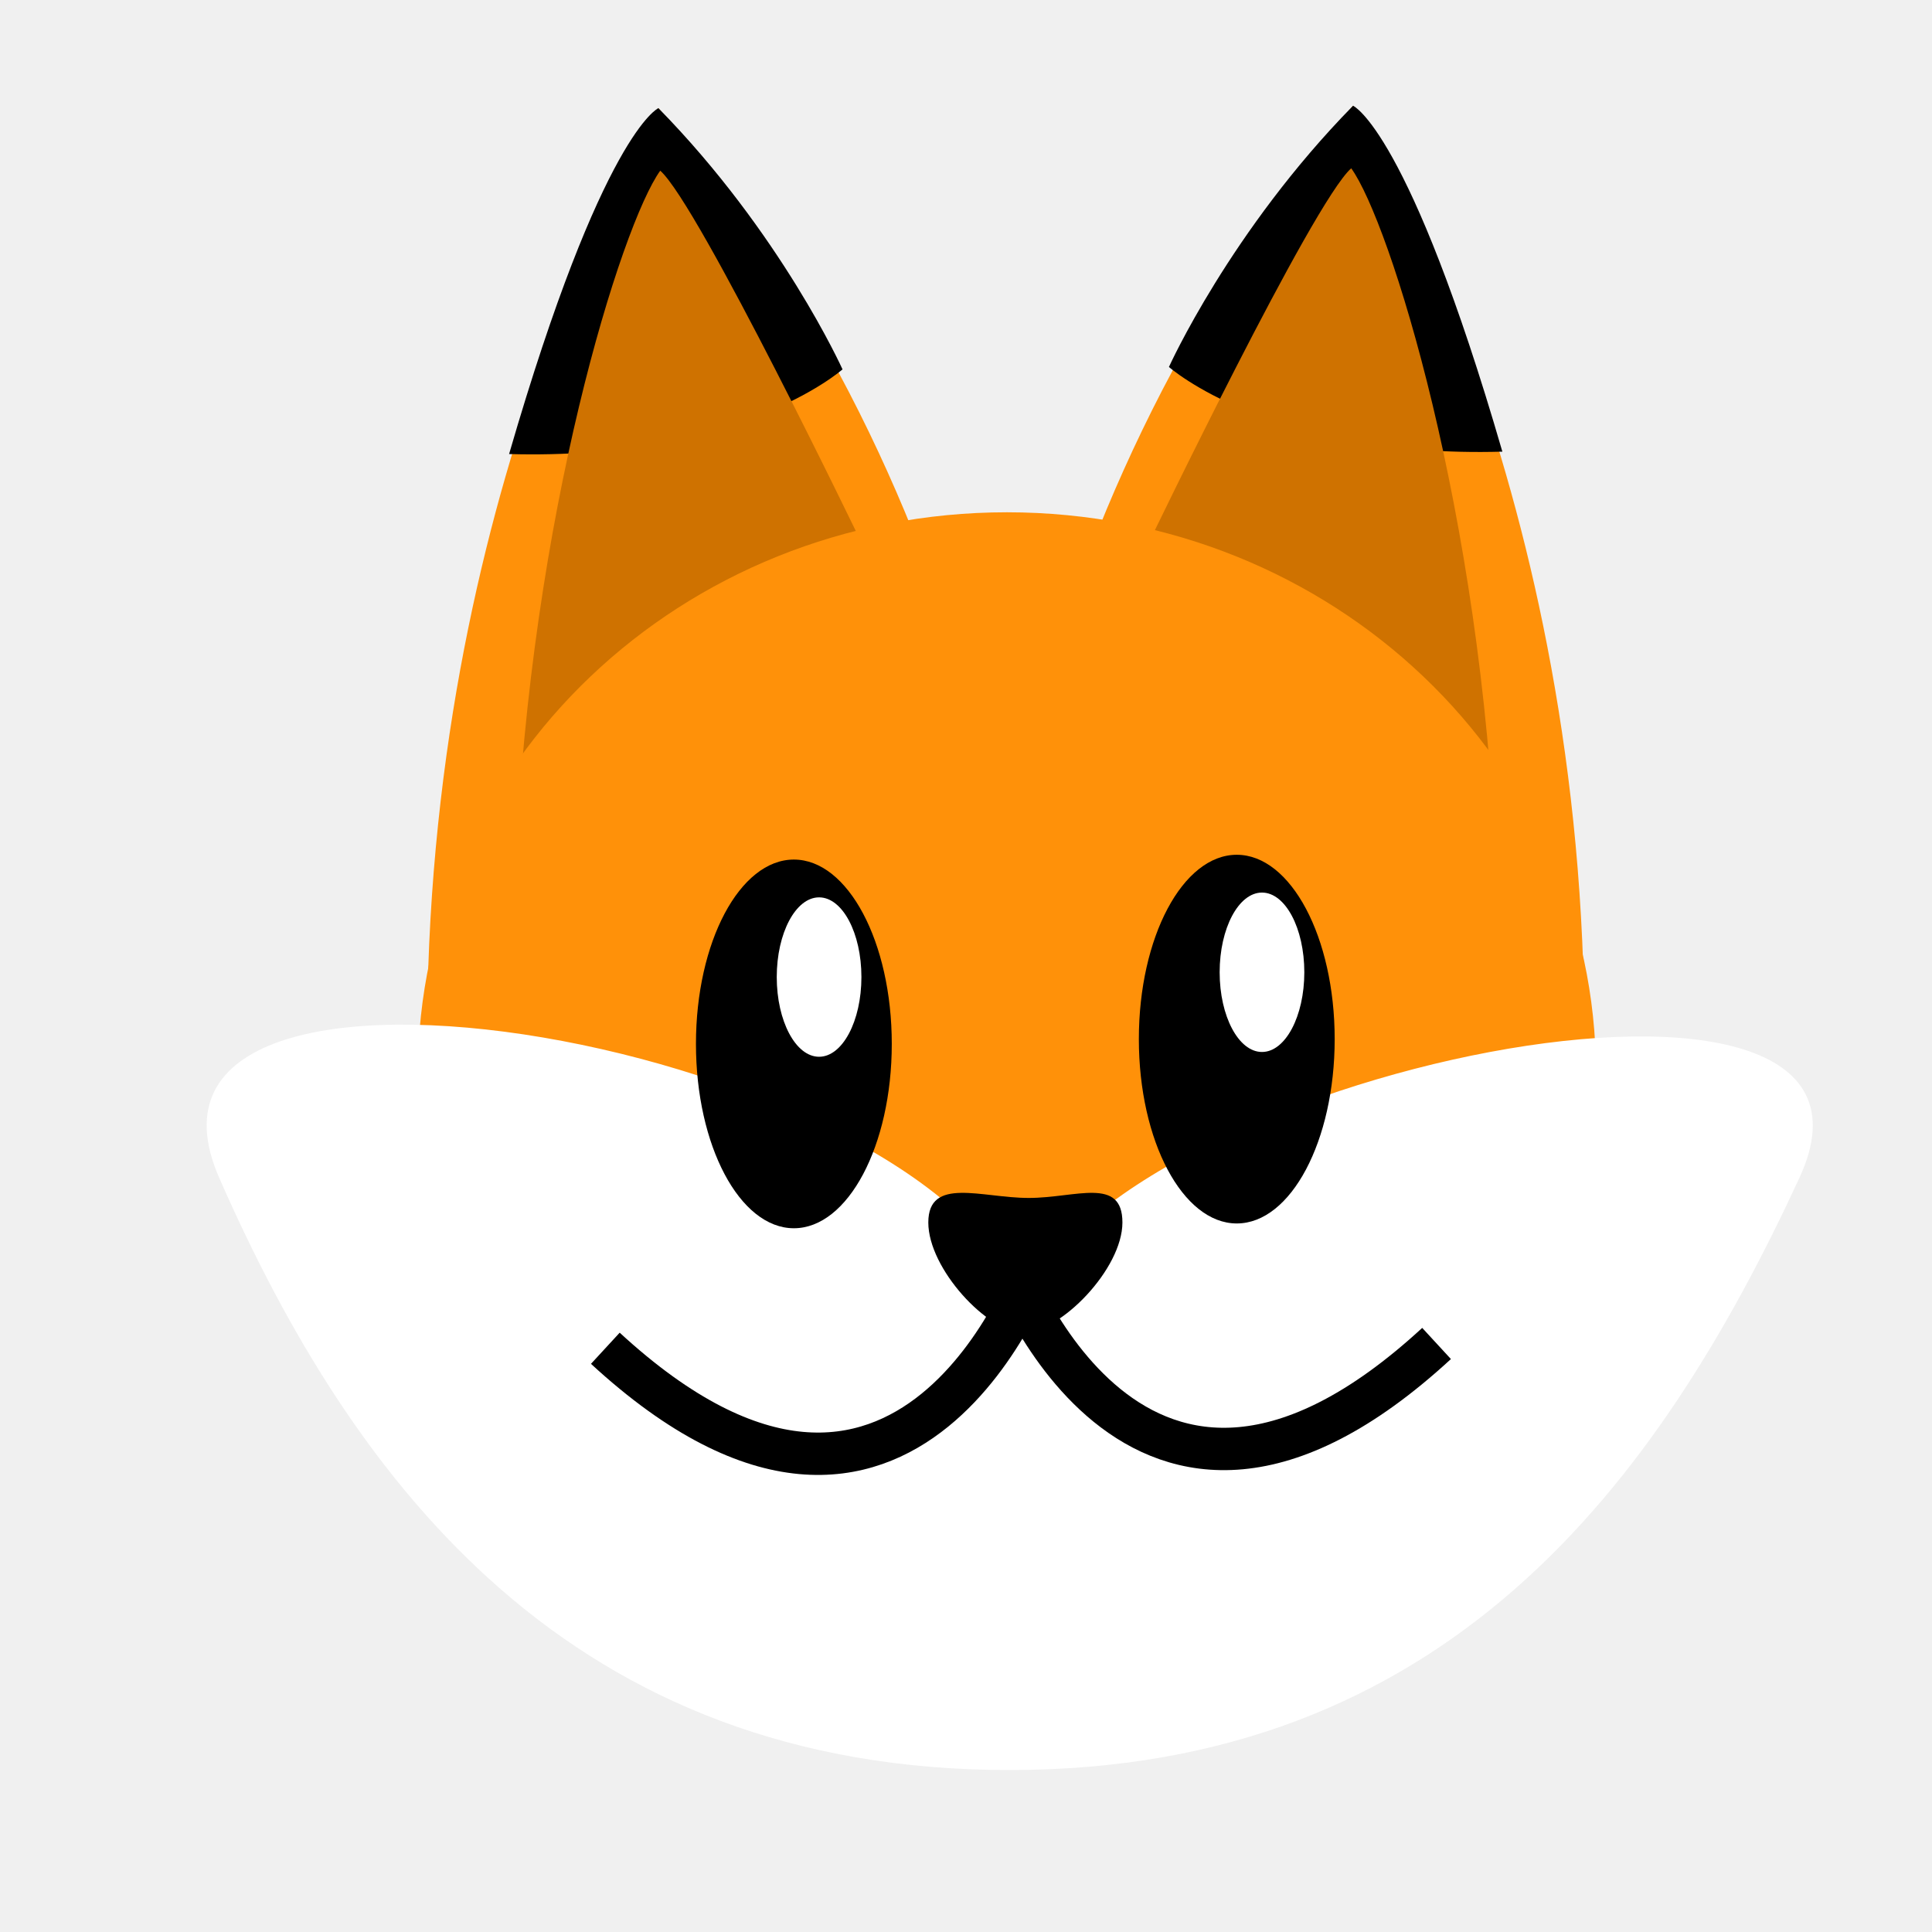
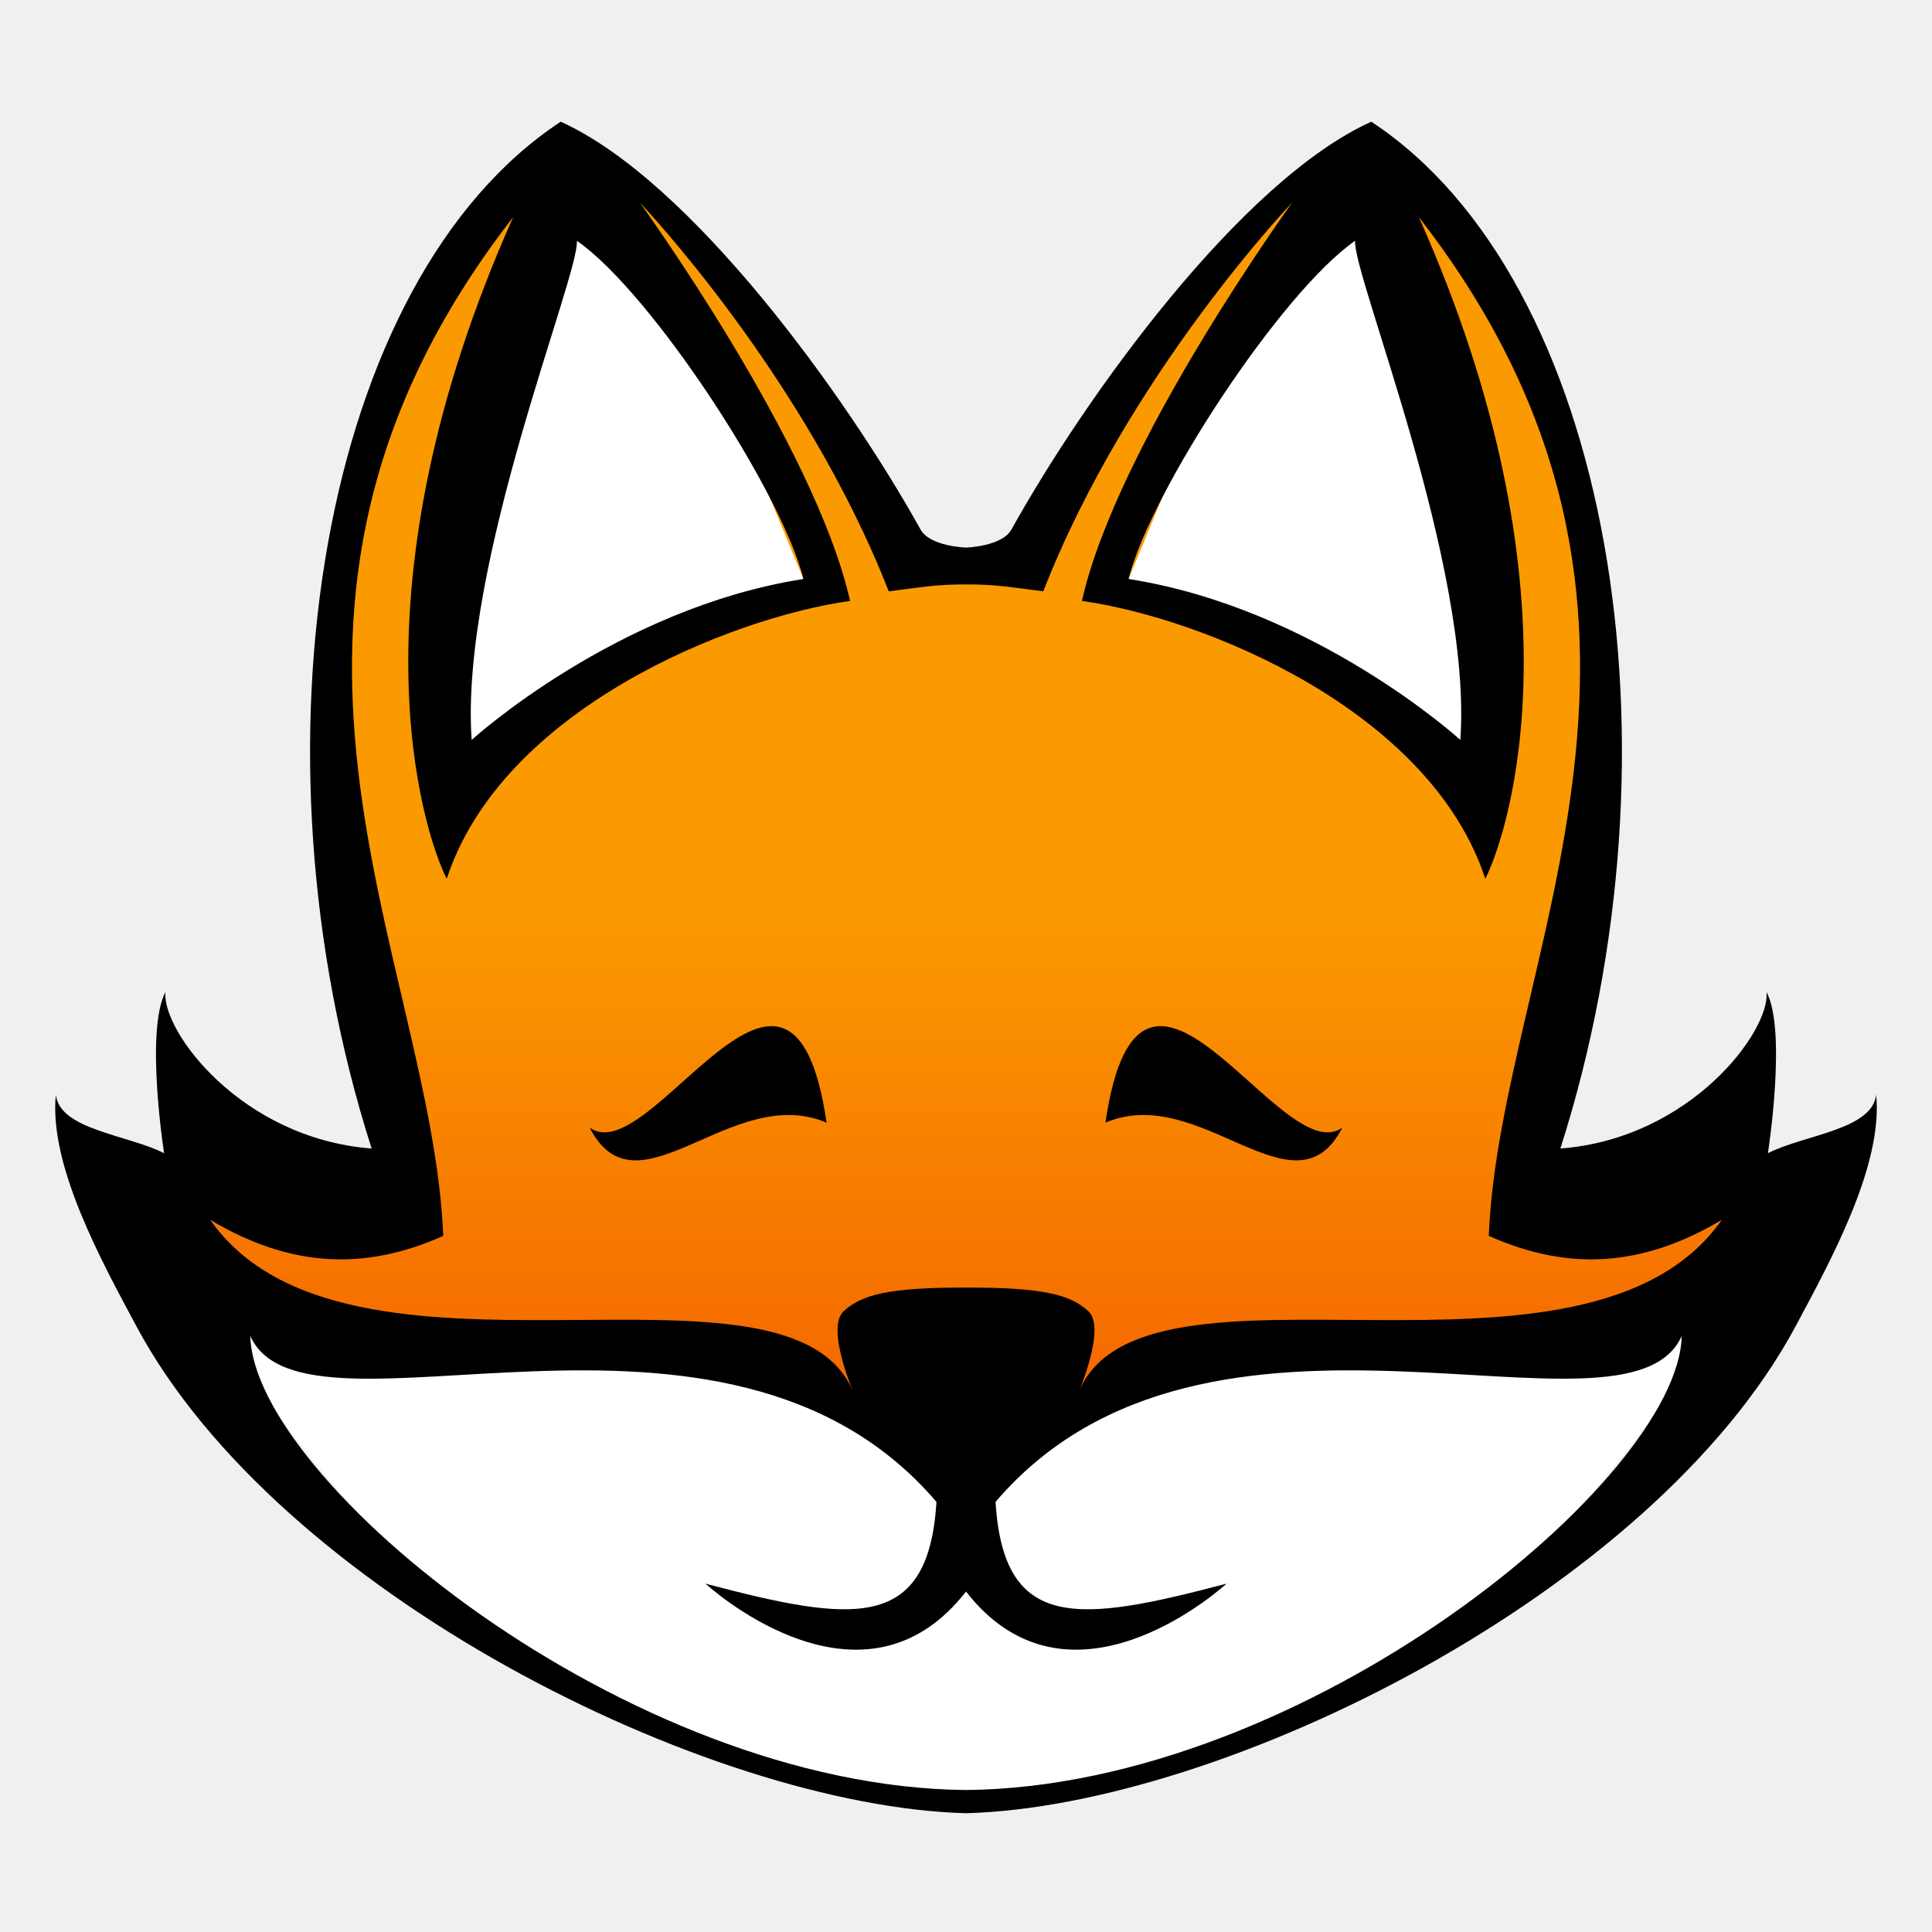
- <svg xmlns="http://www.w3.org/2000/svg" width="456" height="456" viewBox="0 0 456 456" version="1.1" xml:space="preserve" style="fill-rule:evenodd;clip-rule:evenodd;stroke-linejoin:round;stroke-miterlimit:2;" id="svg4">
-   <defs id="defs4" />
-   <g id="g21" transform="matrix(-1.530488,0,0,1.088395,535.5575,-11.94113)" style="clip-rule:evenodd;fill-rule:evenodd;stroke-linejoin:round;stroke-miterlimit:2">
-     <path style="fill:#ff9109;fill-opacity:1;stroke:none;stroke-width:1.89" d="m 141.264,33.903 c 0,0 -33.903,75.152 -35.599,192.119 55.375,20.342 92.669,9.606 92.669,9.606 0,0 -1.13,-109.621 -57.071,-201.725 z" id="path19" />
-     <path style="fill:#000000;fill-opacity:1;stroke:none;stroke-width:1.89" d="m 141.264,33.903 c 0,0 -8.617,5.227 -23.026,75.011 35.599,1.413 51.42,-18.364 51.42,-18.364 0,0 -9.465,-29.524 -28.394,-56.647 z" id="path20" />
-     <path style="fill:#cf7200;fill-opacity:1;stroke:none;stroke-width:10;stroke-dasharray:none;stroke-opacity:1" d="m 172.625,128.268 c 0,0 -25.145,-73.457 -31.078,-80.803 -5.933,11.584 -20.059,74.587 -22.32,151.152 -2.26,76.565 53.398,-70.349 53.398,-70.349 z" id="path21" />
+ <svg xmlns="http://www.w3.org/2000/svg" xmlns:xlink="http://www.w3.org/1999/xlink" width="200mm" height="200mm" viewBox="0 0 200 200" version="1.1" id="svg1">
+   <defs id="defs1">
+     <linearGradient id="linearGradient18">
+       <stop style="stop-color:#fb9a00;stop-opacity:1;" offset="0.57" id="stop18" />
+       <stop style="stop-color:#f45e00;stop-opacity:1;" offset="0.948" id="stop19" />
+     </linearGradient>
+     <rect x="0" y="0" width="755.906" height="755.906" id="rect1" />
+     <linearGradient xlink:href="#linearGradient18" id="linearGradient19" x1="100" y1="-6.303" x2="100" y2="153.697" gradientUnits="userSpaceOnUse" />
+   </defs>
+   <g id="layer1">
+     <rect style="display:none;fill:#ffffff;fill-opacity:1;stroke-width:5" id="rect2" width="200" height="200" x="0" y="0" ry="39.011" />
+     <path style="display:inline;fill:#ffffff;fill-opacity:1;stroke:none;stroke-width:1;stroke-dasharray:none;stroke-opacity:1" d="m 20,128 v 4 c 0,0 24.742,53.816 80,54.496 C 155.258,185.816 180,132 180,132 v -4 h -40 l -20,4 -20,12 -20,-12 -20,-4 z" id="path11" />
+     <path style="display:inline;fill:url(#linearGradient19);fill-opacity:1;stroke:none;stroke-width:1;stroke-dasharray:none;stroke-opacity:1" d="m 20,128 c 0,0 68,0 72,12 4.424,-3.093 8,0 8,0 V 49.315 L 94.065,49.275 72.733,17.641 C 68.31,13.612 63.106,7.061 58.163,7.406 55.572,8.414 37.384,34.082 37.384,34.082 31.054,66.506 41.204,87.755 40,112 l -17.88,4 z m 160,0 c 0,0 -68,0 -72,12 -4.424,-3.093 -8,0 -8,0 V 49.315 l 5.935,-0.039 21.333,-31.635 c 4.423,-4.029 9.627,-10.58 14.569,-10.235 2.591,1.008 20.779,26.676 20.779,26.676 C 168.946,66.506 158.796,87.755 160,112 l 17.88,4 z" id="path10" transform="translate(0,8.466667)" />
+     <path style="display:inline;fill:#ffffff;fill-opacity:1;stroke:none;stroke-width:1;stroke-dasharray:none;stroke-opacity:1;fill-rule:evenodd" d="M 46.385,82.111 65.554,65.649 83.175,59.937 c 0,0 -6.739,-16.122 -8.163,-20.193 L 63.627,22.598 57.798,21.146 56,29.235 c 0,0 -4.959,14.414 -5.59,18.517 z m 107.231,0 L 134.446,65.649 116.825,59.937 c 0,0 6.739,-16.122 8.163,-20.193 L 136.374,22.598 142.202,21.146 144,29.235 c 0,0 4.959,14.414 5.59,18.517 z" id="path12" />
+     <path d="m 64.296,103.852 c 5.159,9.551 15.419,-4.662 25.71,-0.498 -3.799,-24.691 -19.119,5.131 -25.71,0.498 z m 81.68,0 c -5.159,9.551 -15.419,-4.662 -25.71,-0.498 3.799,-24.691 19.119,5.131 25.71,0.498 z" style="font-size:3.978px;font-family:'Yu Gothic UI';-inkscape-font-specification:'Yu Gothic UI';white-space:pre;display:inline;fill:#000000;fill-opacity:1;stroke:none;stroke-width:1;stroke-linejoin:miter;stroke-miterlimit:13.8;stroke-dasharray:none;stroke-opacity:1" id="path1" transform="matrix(0.9541107,0,0,1.008413,-0.3113248,11.99339)" />
+     <path id="path15" style="display:inline;opacity:1;fill:#000000;fill-opacity:1;stroke:none;stroke-width:1;stroke-dasharray:none;stroke-opacity:1" d="M 58.045,4.661 C 33.159,21.052 25.168,69.401 38.473,110.959 24.946,109.918 16.737,98.769 17.129,94.762 c -2.123,4 -0.142,16.68 -0.142,16.68 -3.735,-1.907 -10.817,-2.419 -11.206,-6.061 -0.727,7.296 4.666,17.115 8.34,23.976 14.777,27.597 59.244,49.7 85.879,50.41 L 100,177.364 c -35.157,-0.316 -73.759,-32.164 -74.087,-46.994 5.661,12.63 48.995,-8.627 71.032,17.171 -0.841,13.464 -8.583,12.51 -23.92,8.459 2.655,2.37 17.006,13.629 26.975,0.819 v -31.466 c -7.911,-0.011 -10.779,0.7 -12.67,2.452 -1.891,1.752 1.101,8.597 1.101,8.597 -6.347,-16.585 -52.533,2.106 -66.668,-18.06 8.307,4.949 15.986,5.289 24.12,1.658 C 44.702,91.12 21.184,55.642 53.122,14.541 35.889,53.151 43.704,78.031 46.246,83.033 52,65.484 75.588,56 88,54.272 84.357,38.038 66.233,13.031 66.233,13.031 c 0,0 17.001,17.801 25.767,40.246 3.228,-0.394 4.772,-0.726 8,-0.715 L 100,48.748 c 0,0 -3.726,-0.111 -4.702,-1.867 C 87.567,32.976 71.512,10.747 58.045,4.661 Z m 1.675,12.326 C 67.433,22.359 80.887,42.937 83.175,52 63.785,55.026 48.825,68.659 48.825,68.659 47.563,50.557 59.98,20.586 59.72,16.988 Z M 141.955,4.661 c 24.885,16.39 32.877,64.74 19.572,106.298 13.527,-1.041 21.736,-12.191 21.345,-16.198 2.123,4 0.142,16.68 0.142,16.68 3.735,-1.907 10.817,-2.419 11.206,-6.061 0.727,7.296 -4.666,17.115 -8.34,23.976 -14.777,27.597 -59.244,49.7 -85.879,50.41 l 1e-4,-2.403 c 35.157,-0.316 73.759,-32.164 74.087,-46.994 -5.661,12.63 -48.995,-8.627 -71.032,17.171 0.841,13.464 8.583,12.51 23.92,8.459 -2.655,2.37 -17.006,13.629 -26.975,0.819 v -31.466 c 7.911,-0.011 10.779,0.7 12.67,2.452 1.891,1.752 -1.101,8.597 -1.101,8.597 6.347,-16.585 52.533,2.106 66.668,-18.06 -8.307,4.949 -15.986,5.289 -24.12,1.658 1.182,-28.88 24.7,-64.358 -7.238,-105.459 17.233,38.61 9.418,63.49 6.876,68.492 C 148,65.484 124.412,56 112,54.272 c 3.642,-16.234 21.767,-41.241 21.767,-41.241 0,0 -17.001,17.801 -25.767,40.246 -3.228,-0.394 -4.772,-0.726 -8,-0.715 L 100,48.748 c 0,0 3.726,-0.111 4.702,-1.867 7.731,-13.905 23.787,-36.134 37.254,-42.22 z m -1.675,12.326 c -7.713,5.372 -21.167,25.95 -23.455,35.012 19.39,3.026 34.35,16.659 34.35,16.659 1.261,-18.102 -11.155,-48.073 -10.895,-51.672 z" transform="translate(0,7.9375)" />
  </g>
-   <g id="g18" transform="matrix(1.530488,0,0,1.088395,-60.80373,-11.37608)" style="clip-rule:evenodd;fill-rule:evenodd;stroke-linejoin:round;stroke-miterlimit:2">
-     <path style="fill:#ff9109;fill-opacity:1;stroke:none;stroke-width:1.89" d="m 141.264,33.903 c 0,0 -33.903,75.152 -35.599,192.119 55.375,20.342 92.669,9.606 92.669,9.606 0,0 -1.13,-109.621 -57.071,-201.725 z" id="path7" />
-     <path style="fill:#000000;fill-opacity:1;stroke:none;stroke-width:1.89" d="m 141.264,33.903 c 0,0 -8.617,5.227 -23.026,75.011 35.599,1.413 51.42,-18.364 51.42,-18.364 0,0 -9.465,-29.524 -28.394,-56.647 z" id="path14" />
-     <path style="fill:#cf7200;fill-opacity:1;stroke:none;stroke-width:10;stroke-dasharray:none;stroke-opacity:1" d="m 172.625,128.268 c 0,0 -25.145,-73.457 -31.078,-80.803 -5.933,11.584 -20.059,74.587 -22.32,151.152 -2.26,76.565 53.398,-70.349 53.398,-70.349 z" id="path13" />
-   </g>
-   <ellipse style="clip-rule:evenodd;fill:#ff9109;fill-opacity:1;fill-rule:evenodd;stroke:none;stroke-width:2.331;stroke-linejoin:round;stroke-miterlimit:2;stroke-opacity:1" id="path5" cx="237.659" cy="253.322" rx="139.032" ry="132.411" />
-   <path id="ellipse5" style="clip-rule:evenodd;fill:#ffffff;fill-rule:evenodd;stroke-width:2.774;stroke-linejoin:round;stroke-miterlimit:2" d="m 424.721,277.973 c -33.553,72.553 -83.497,139.801 -186.497,139.801 -102.999,0 -154.481,-66.819 -186.497,-139.801 -29.383,-66.981 169.87,-31.467 189.887,30.543 19.436,-55.119 213.054,-95.3 183.106,-30.543 z" />
-   <ellipse style="clip-rule:evenodd;fill:#000000;fill-opacity:1;fill-rule:evenodd;stroke:none;stroke-width:5.175;stroke-linejoin:round;stroke-miterlimit:2;stroke-opacity:1" id="path8" cx="187.372" cy="246.388" rx="23.11" ry="43.509" />
-   <path id="ellipse9" style="clip-rule:evenodd;fill-rule:evenodd;stroke-width:3.255;stroke-linejoin:round;stroke-miterlimit:2" d="m 264.919,288.538 c 0,10.923 -14.596,26.023 -23.507,25.97 -8.307,-0.049 -22.308,-15.048 -22.308,-25.97 0,-10.923 12.6,-5.793 23.707,-5.793 11.107,0 22.108,-5.13 22.108,5.793 z" />
-   <path style="clip-rule:evenodd;fill:none;fill-opacity:1;fill-rule:evenodd;stroke:#000000;stroke-width:10;stroke-linejoin:round;stroke-miterlimit:2;stroke-dasharray:none;stroke-opacity:1" d="m 244.584,297.881 c 0,0 -29.948,86.454 -101.71,20.342" id="path10" />
-   <ellipse style="clip-rule:evenodd;fill:#ffffff;fill-opacity:1;fill-rule:evenodd;stroke:none;stroke-width:2.237;stroke-linejoin:round;stroke-miterlimit:2;stroke-opacity:1" id="ellipse13" cx="193.324" cy="230.611" rx="9.992" ry="18.811" />
-   <ellipse style="clip-rule:evenodd;fill:#000000;fill-opacity:1;fill-rule:evenodd;stroke:none;stroke-width:5.175;stroke-linejoin:round;stroke-miterlimit:2;stroke-opacity:1" id="ellipse17" cx="291.908" cy="245.257" rx="23.11" ry="43.509" />
-   <ellipse style="clip-rule:evenodd;fill:#ffffff;fill-opacity:1;fill-rule:evenodd;stroke:none;stroke-width:2.237;stroke-linejoin:round;stroke-miterlimit:2;stroke-opacity:1" id="ellipse18" cx="297.86" cy="229.481" rx="9.992" ry="18.811" />
-   <path style="clip-rule:evenodd;fill:none;fill-opacity:1;fill-rule:evenodd;stroke:#000000;stroke-width:10;stroke-linejoin:round;stroke-miterlimit:2;stroke-dasharray:none;stroke-opacity:1" d="m 237.356,296.751 c 0,0 29.948,86.454 101.71,20.342" id="path18" />
</svg>
